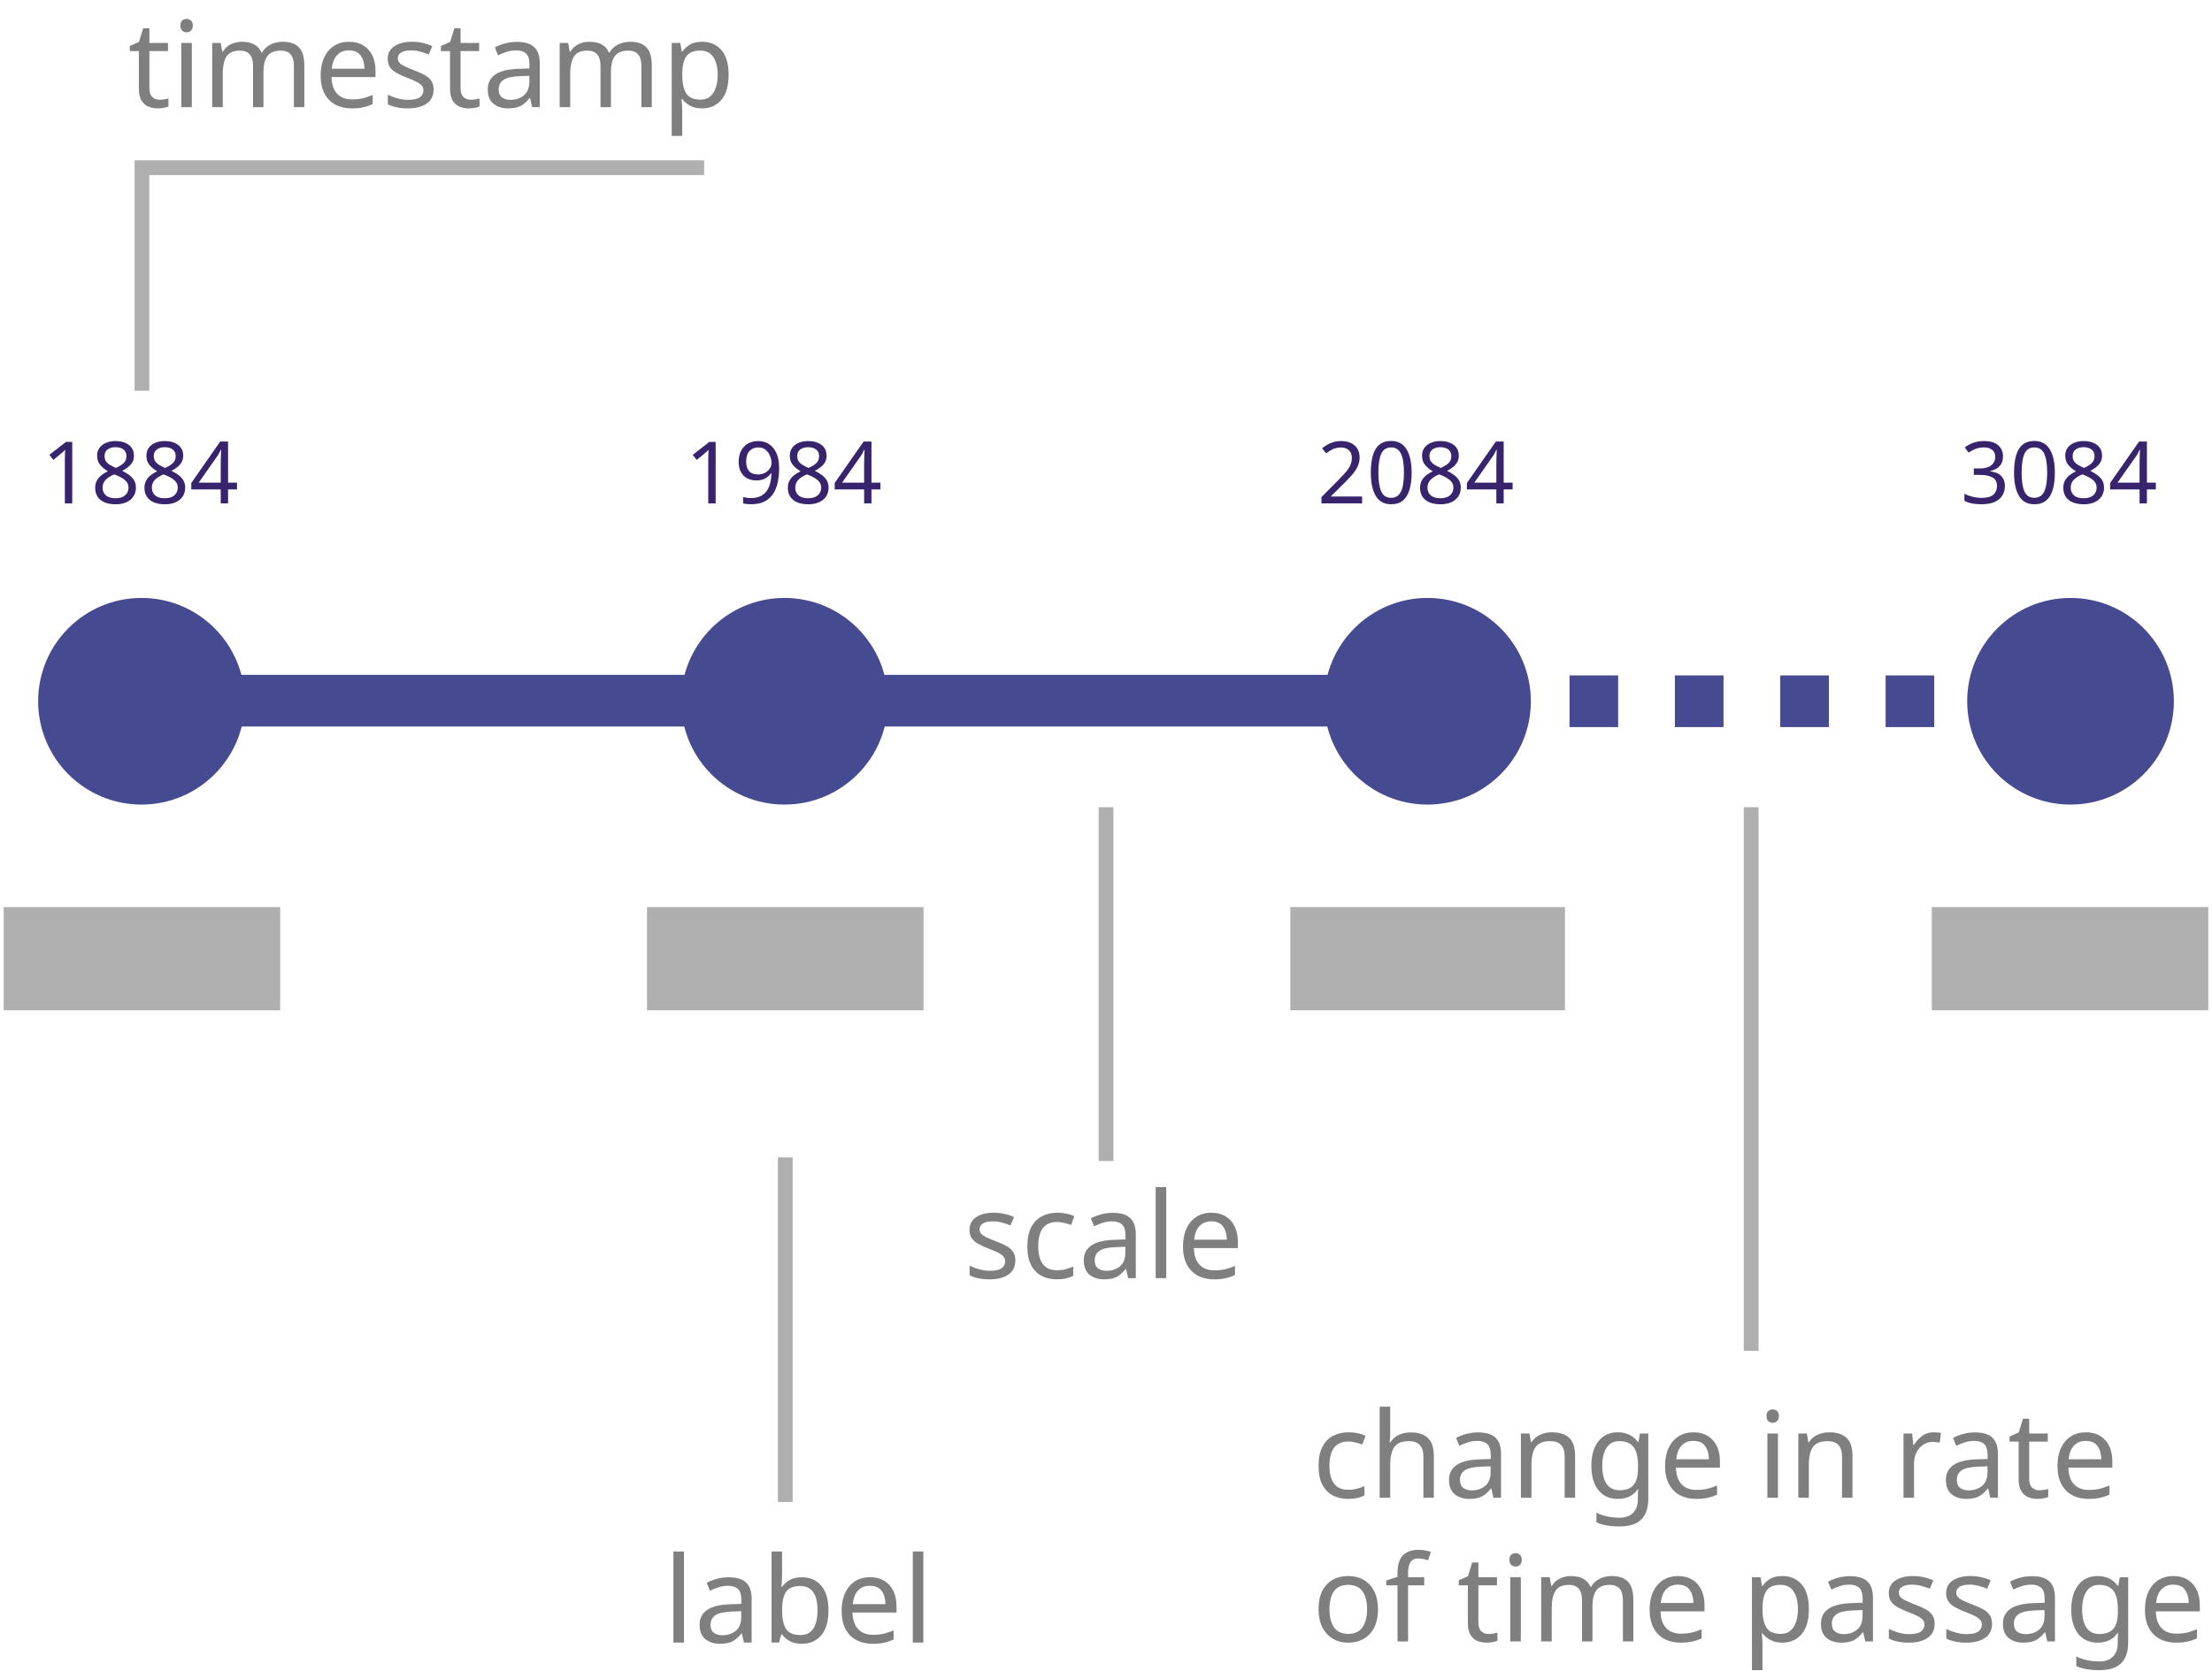
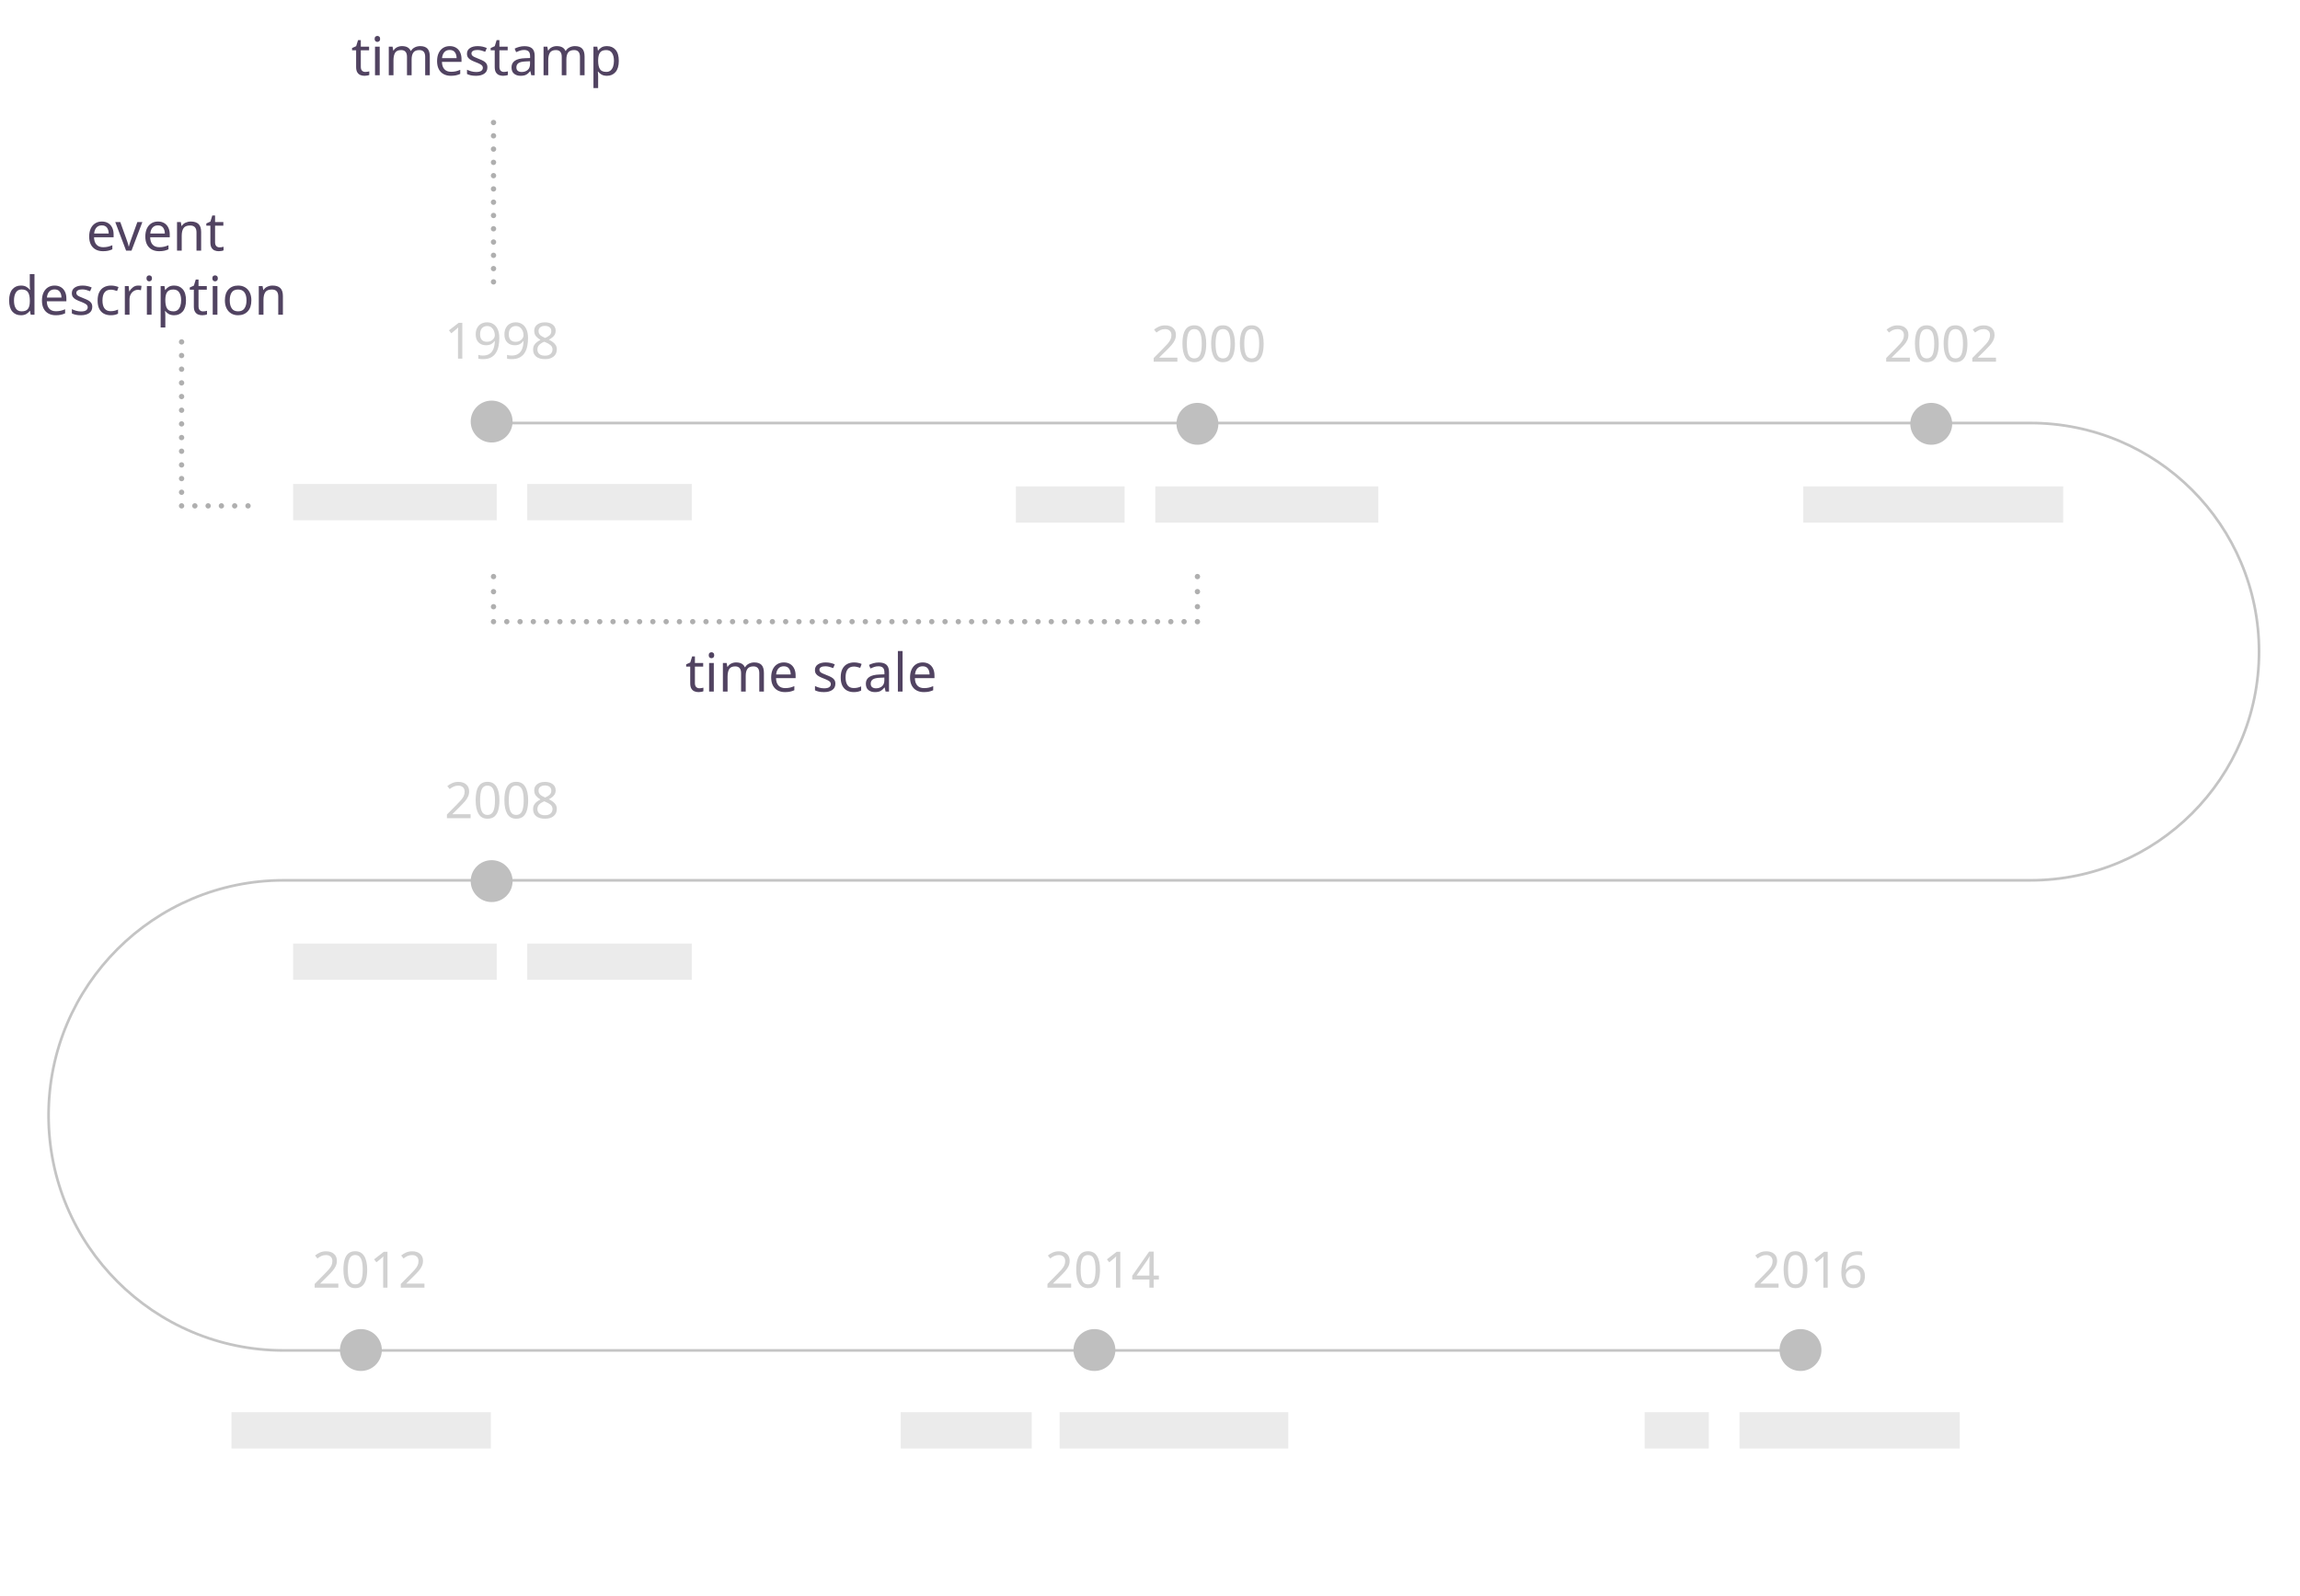
- <svg xmlns="http://www.w3.org/2000/svg" version="1.1" id="Layer_1" x="0px" y="0px" width="1200px" height="911px" viewBox="0 0 1200 911" enable-background="new 0 0 1200 911" xml:space="preserve">
+ <svg xmlns="http://www.w3.org/2000/svg" version="1.1" id="Layer_1" x="0px" y="0px" viewBox="0 0 1723.9 1195.9" style="enable-background:new 0 0 1723.9 1195.9;" xml:space="preserve">
+   <style type="text/css">
+ 	.st0{fill:#514361;}
+ 	.st1{font-family:'RobotoMono-Regular';}
+ 	.st2{font-size:40px;}
+ 	.st3{enable-background:new    ;}
+ 	.st4{fill:none;stroke:#AFAFAF;stroke-width:4;stroke-linecap:round;stroke-miterlimit:10;stroke-dasharray:0,9.954;}
+ 	.st5{fill:none;stroke:#AFAFAF;stroke-width:4;stroke-linecap:round;stroke-miterlimit:10;}
+ 	.st6{fill:none;stroke:#AFAFAF;stroke-width:4;stroke-linecap:round;stroke-miterlimit:10;stroke-dasharray:0,11.271;}
+ 	.st7{fill:none;stroke:#AFAFAF;stroke-width:4;stroke-linecap:round;stroke-miterlimit:10;stroke-dasharray:0,9.954;}
+ 	.st8{fill:none;stroke:#C4C4C4;stroke-width:2;stroke-miterlimit:10;}
+ 	.st9{fill:#D1D1D1;}
+ 	.st10{font-family:'RobotoCondensed-Regular';}
+ 	.st11{font-size:37.62px;}
+ 	.st12{fill:#EBEBEB;}
+ 	.st13{fill:#BFBFBF;}
+ 	.st14{fill:none;stroke:#AFAFAF;stroke-width:4;stroke-linecap:round;stroke-miterlimit:10;stroke-dasharray:0,9.949;}
+ 	.st15{fill:none;stroke:#AFAFAF;stroke-width:4;stroke-linecap:round;stroke-miterlimit:10;stroke-dasharray:0,10.249;}
+ </style>
  <g>
    <g>
      <g>
-         <line fill="none" stroke="#464A90" stroke-width="28.031" stroke-miterlimit="10" x1="749.5" y1="380.508" x2="763.516" y2="380.508" />
-         <line fill="none" stroke="#464A90" stroke-width="28.031" stroke-miterlimit="10" stroke-dasharray="26.382,30.779" x1="794.295" y1="380.508" x2="1121.876" y2="380.508" />
-         <line fill="none" stroke="#464A90" stroke-width="28.031" stroke-miterlimit="10" x1="1137.266" y1="380.508" x2="1151.281" y2="380.508" />
+         <text transform="matrix(1 0 0 1 263.2349 56.4107)" class="st0 st1 st2">timestamp</text>
      </g>
    </g>
-     <line fill="none" stroke="#464A90" stroke-width="28.031" stroke-miterlimit="10" x1="58" y1="380.192" x2="787" y2="380.192" />
-     <circle fill="#464A90" cx="425.583" cy="380.508" r="56.062" />
-     <circle fill="#464A90" cx="76.75" cy="380.508" r="56.062" />
-     <circle fill="#464A90" cx="1123.25" cy="380.508" r="56.062" />
-     <circle fill="#464A90" cx="774.417" cy="380.508" r="56.062" />
-     <rect x="2" y="492.192" fill="#AFAFAF" width="150" height="56" />
-     <rect x="351" y="492.192" fill="#AFAFAF" width="150" height="56" />
-     <rect x="700" y="492.192" fill="#AFAFAF" width="149" height="56" />
-     <rect x="1048" y="492.192" fill="#AFAFAF" width="150" height="56" />
    <g>
-       <text transform="matrix(1 0 0 1 69.3534 58.1485)" fill="#7F7F7F" font-family="'Roboto-Regular'" font-size="65px">timestamp</text>
+       <g>
+         <text transform="matrix(1 0 0 1 513.6504 518.4107)" class="st0 st1 st2">time scale</text>
+       </g>
    </g>
    <g>
-       <text transform="matrix(1 0 0 1 711.7362 812.6563)">
-         <tspan x="0" y="0" fill="#7F7F7F" font-family="'Roboto-Regular'" font-size="65px">change in rate</tspan>
-         <tspan x="0" y="78" fill="#7F7F7F" font-family="'Roboto-Regular'" font-size="65px">of time passage</tspan>
-       </text>
+       <g>
+         <text transform="matrix(1 0 0 1 64.638 187.9037)" class="st3">
+           <tspan x="0" y="0" class="st0 st1 st2">event </tspan>
+           <tspan x="-60" y="48" class="st0 st1 st2">description</tspan>
+         </text>
+       </g>
    </g>
+     <line class="st4" x1="369.9" y1="211.3" x2="369.9" y2="90.3" />
    <g>
-       <text transform="matrix(1 0 0 1 359.7894 891.2755)" fill="#7F7F7F" font-family="'Roboto-Regular'" font-size="65px">label</text>
+       <g>
+         <line class="st5" x1="897.5" y1="432.2" x2="897.5" y2="432.2" />
+         <line class="st6" x1="897.5" y1="443.5" x2="897.5" y2="460.4" />
+         <line class="st5" x1="897.5" y1="466" x2="897.5" y2="466" />
+         <line class="st7" x1="887.5" y1="466" x2="374.9" y2="466" />
+         <line class="st5" x1="369.9" y1="466" x2="369.9" y2="466" />
+         <line class="st6" x1="369.9" y1="454.8" x2="369.9" y2="437.9" />
+         <line class="st5" x1="369.9" y1="432.2" x2="369.9" y2="432.2" />
+       </g>
    </g>
+   </g>
+   <path class="st8" d="M368.5,317.1h1153.3c94.7,0,171.4,76.7,171.4,171.4s-76.7,171.4-171.4,171.4H212.6  c-97.2,0-176.2,78.8-176.2,176.2c0,97.2,78.8,176.2,176.2,176.2h1136.9" />
+   <text transform="matrix(1 0 0 1 333.1592 613.3513)" class="st9 st10 st11">2008</text>
+   <text transform="matrix(1 0 0 1 862.9062 271.1315)" class="st9 st10 st11">2000</text>
+   <text transform="matrix(1 0 0 1 1411.924 271.1315)" class="st9 st10 st11">2002</text>
+   <path class="st12" d="M761.4,364.6h81.5v27.2h-81.5V364.6z" />
+   <path class="st12" d="M865.9,364.6h167.2v27.2H865.9V364.6z" />
+   <path class="st12" d="M1351.6,364.6h194.8v27.2h-194.8V364.6z" />
+   <path class="st12" d="M219.7,707.3h152.6v27.2H219.7V707.3z" />
+   <path class="st12" d="M395.2,707.3h123.3v27.2H395.2V707.3z" />
+   <text transform="matrix(1 0 0 1 234.0282 965.236)" class="st9 st10 st11">2012</text>
+   <text transform="matrix(1 0 0 1 783.2861 965.236)" class="st9 st10 st11">2014</text>
+   <text transform="matrix(1 0 0 1 1313.499 965.236)" class="st9 st10 st11">2016</text>
+   <g>
+     <circle class="st13" cx="368.5" cy="660.5" r="15.7" />
+     <text transform="matrix(1 0 0 1 333.1592 268.8529)" class="st9 st10 st11">1998</text>
+     <path class="st12" d="M219.7,362.8h152.6V390H219.7V362.8z" />
+     <path class="st12" d="M395.2,362.8h123.3V390H395.2V362.8z" />
+     <circle class="st13" cx="368.5" cy="316" r="15.7" />
+     <circle class="st13" cx="897.5" cy="317.7" r="15.7" />
+     <circle class="st13" cx="1447.5" cy="317.7" r="15.7" />
+     <circle class="st13" cx="270.5" cy="1012" r="15.7" />
+     <circle class="st13" cx="820.3" cy="1012" r="15.7" />
+     <circle class="st13" cx="1349.5" cy="1012" r="15.7" />
+   </g>
+   <path class="st12" d="M173.5,1058.6h194.4v27.2H173.5V1058.6z" />
+   <path class="st12" d="M675.1,1058.6h98.2v27.2h-98.2V1058.6z" />
+   <path class="st12" d="M794.2,1058.6h171.4v27.2H794.2V1058.6z" />
+   <path class="st12" d="M1232.7,1058.6h48.1v27.2h-48.1V1058.6z" />
+   <path class="st12" d="M1303.8,1058.6h165.1v27.2h-165.1V1058.6z" />
+   <g>
    <g>
-       <text transform="matrix(1 0 0 1 522.6215 693.5235)" fill="#7F7F7F" font-family="'Roboto-Regular'" font-size="65px">scale</text>
+       <line class="st5" x1="185.9" y1="379.2" x2="185.9" y2="379.2" />
+       <line class="st14" x1="175.9" y1="379.2" x2="141.1" y2="379.2" />
+       <line class="st5" x1="136.1" y1="379.2" x2="136.1" y2="379.2" />
+       <line class="st15" x1="136.1" y1="369" x2="136.1" y2="261.4" />
+       <line class="st5" x1="136.1" y1="256.3" x2="136.1" y2="256.3" />
    </g>
-     <g>
-       <text transform="matrix(1 0 0 1 22.6185 273.1458)" fill="#37246D" font-family="'Roboto-Medium'" font-size="46.719px">1884</text>
-     </g>
-     <g>
-       <text transform="matrix(1 0 0 1 371.663 273.1458)" fill="#37246D" font-family="'Roboto-Medium'" font-size="46.719px">1984</text>
-     </g>
-     <g>
-       <text transform="matrix(1 0 0 1 714.6385 273.1458)" fill="#37246D" font-family="'Roboto-Medium'" font-size="46.719px">2084</text>
-     </g>
-     <g>
-       <text transform="matrix(1 0 0 1 1063.588 273.1458)" fill="#37246D" font-family="'Roboto-Medium'" font-size="46.719px">3084</text>
-     </g>
-     <polyline fill="none" stroke="#AFAFAF" stroke-width="8" stroke-miterlimit="10" points="77,212 77,91 382,91  " />
-     <line fill="none" stroke="#AFAFAF" stroke-width="8" stroke-miterlimit="10" x1="950" y1="733" x2="950" y2="438" />
-     <line fill="none" stroke="#AFAFAF" stroke-width="8" stroke-miterlimit="10" x1="600" y1="630" x2="600" y2="438" />
-     <line fill="none" stroke="#AFAFAF" stroke-width="8" stroke-miterlimit="10" x1="426" y1="815" x2="426" y2="628" />
  </g>
</svg>
